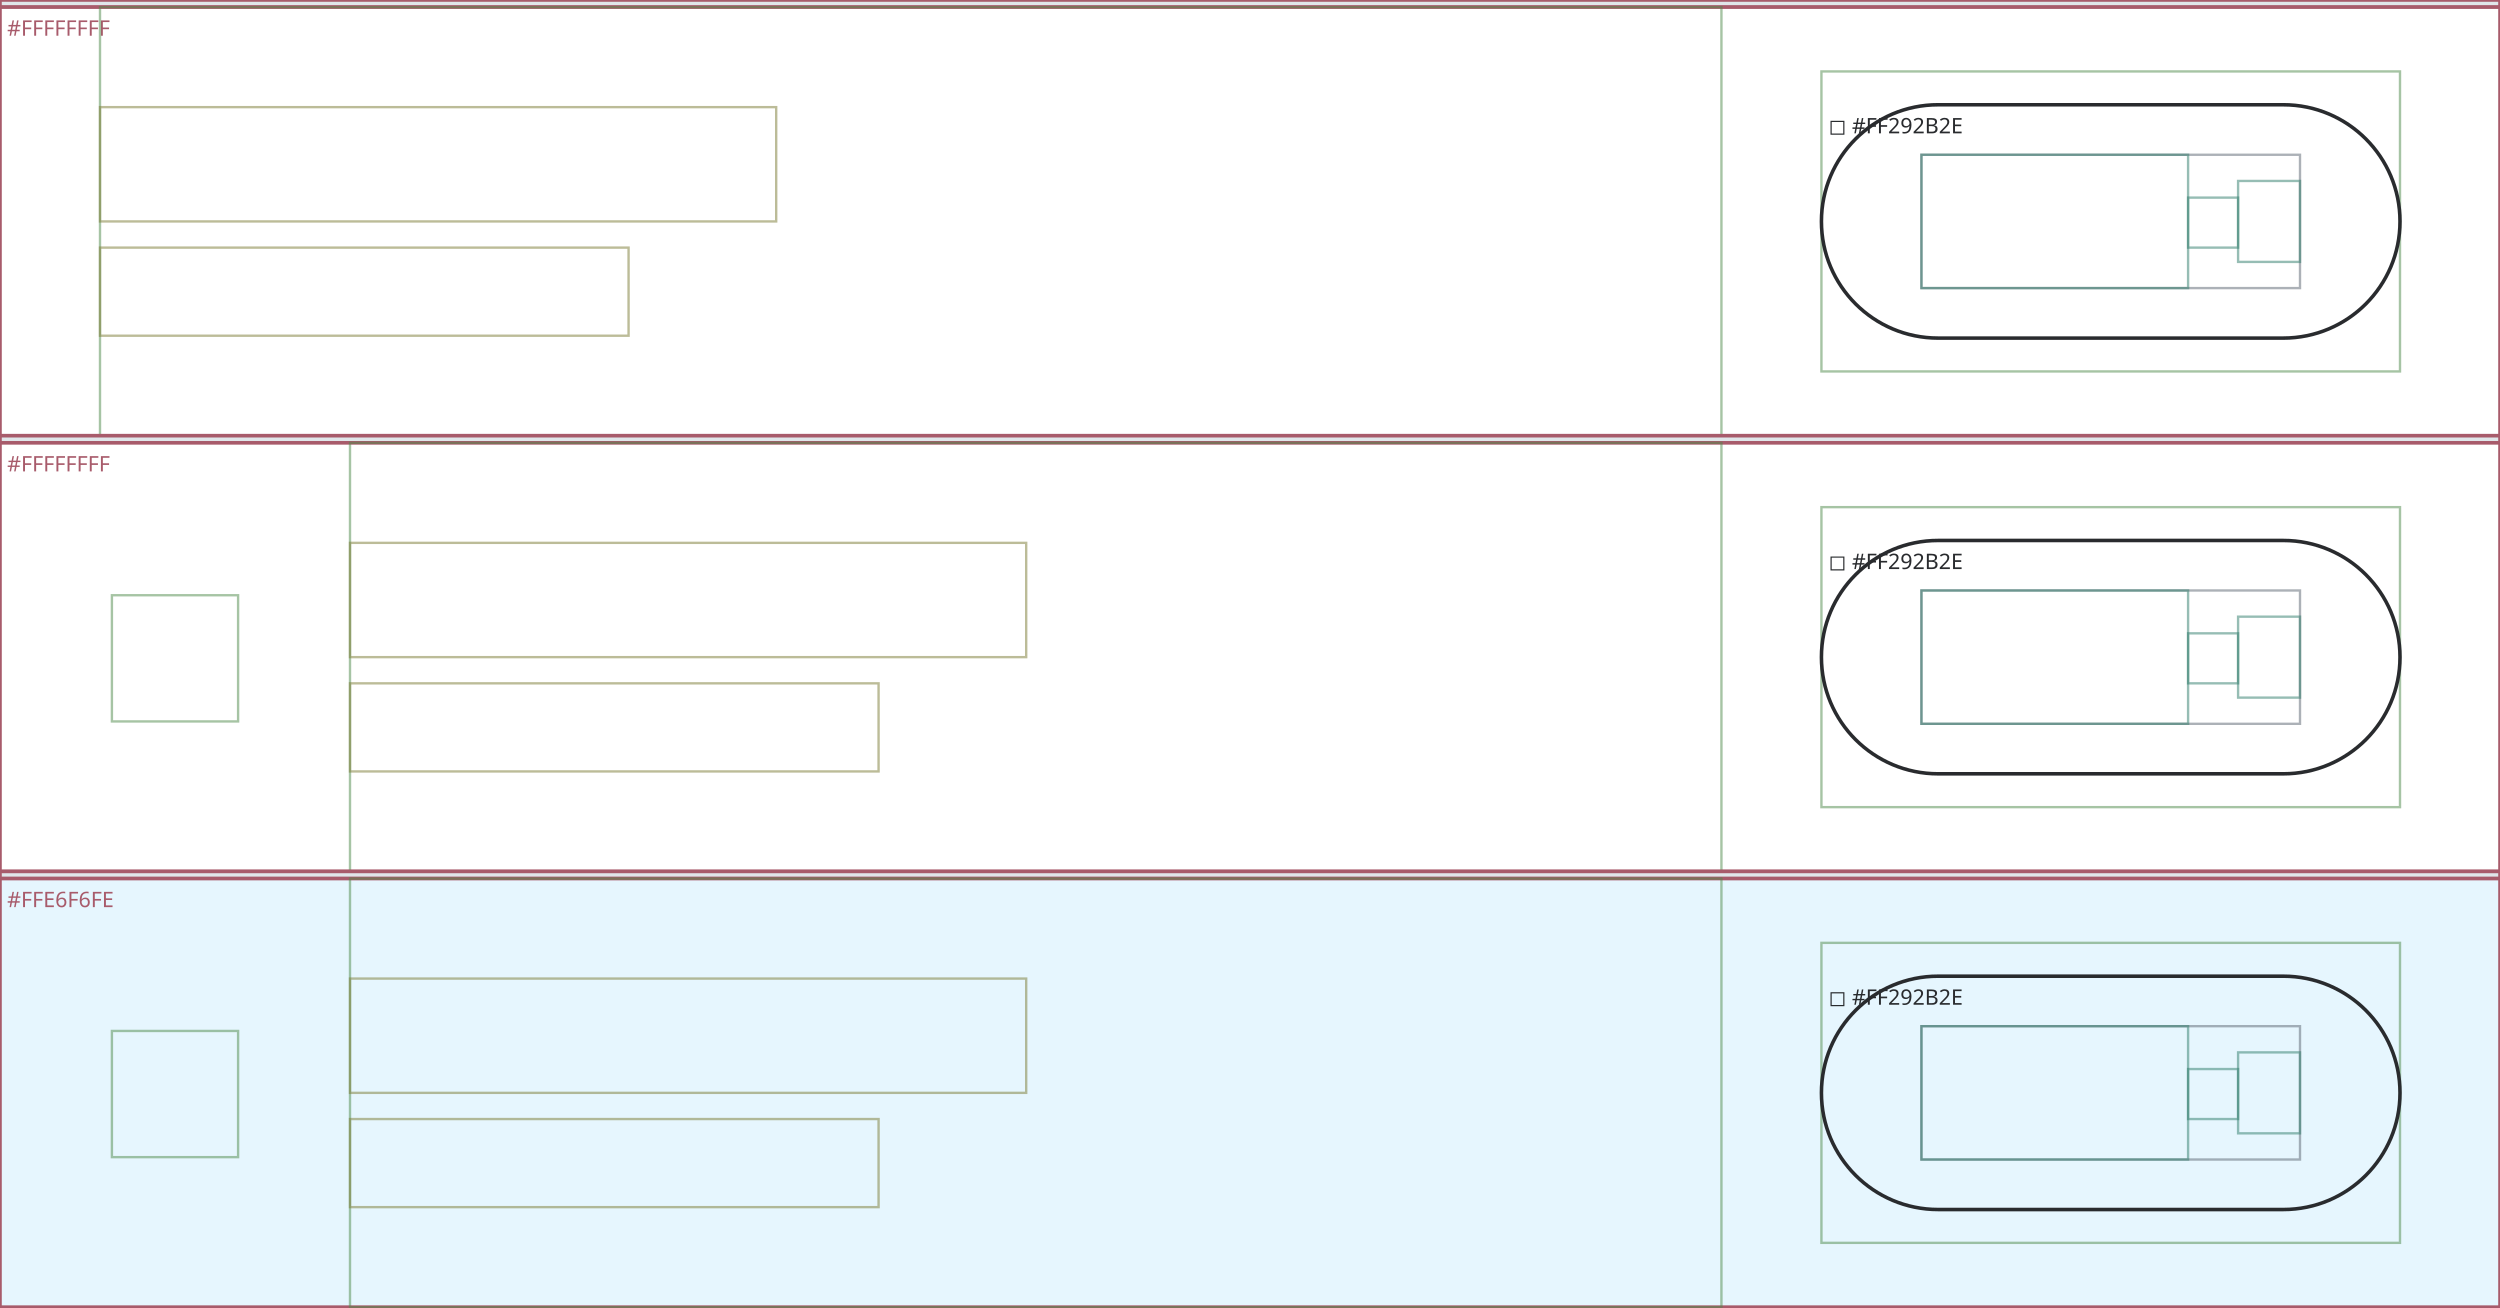
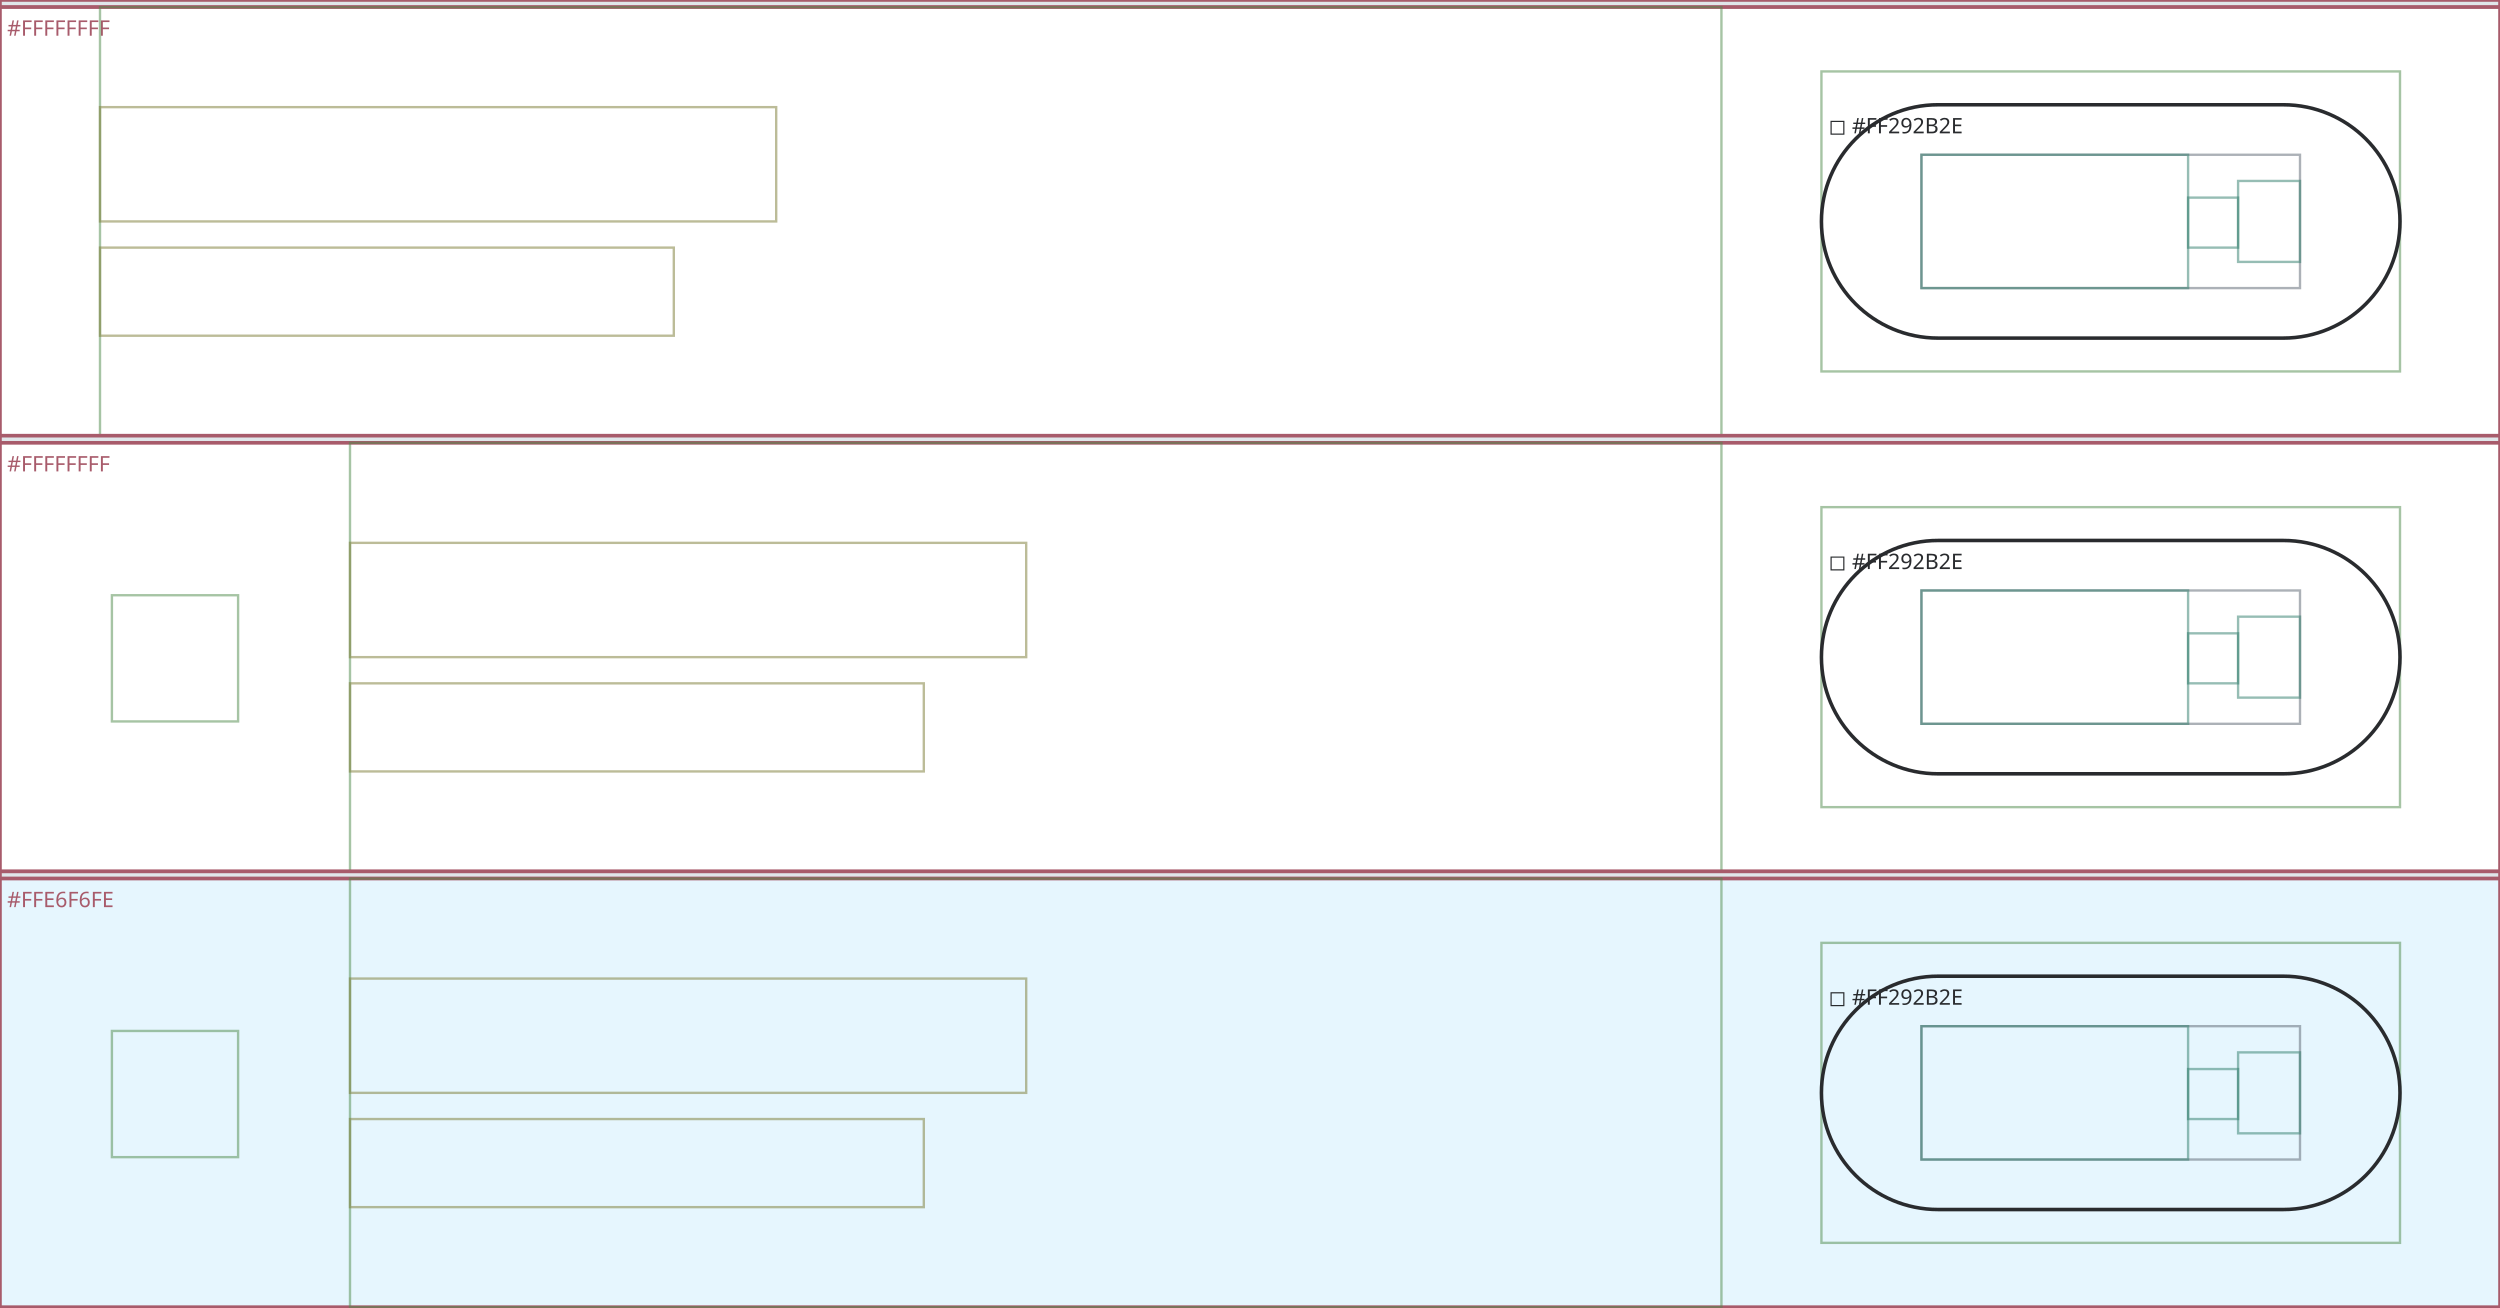
<svg xmlns="http://www.w3.org/2000/svg" viewBox="0 0 1050 549" width="1050" height="549" role="img" aria-label="Content/Bookmark row layout wireframe">
  <rect width="1050" height="549" fill="#ffffff" />
  <g>
    <rect x="0" y="0" width="1050" height="549" fill="none" fill-opacity="0" stroke="#5B6470" stroke-width="1" stroke-opacity="0.5" />
  </g>
  <g>
    <rect x="0" y="0" width="1050" height="549" fill="none" fill-opacity="0" stroke="#2E7D6B" stroke-width="1" stroke-opacity="0.5" />
  </g>
  <g>
    <rect x="0" y="0" width="1050" height="549" fill="#FFFFFF" fill-opacity="1" stroke="#8E6BA8" stroke-width="1.5" stroke-opacity="1" />
    <text x="3" y="12" font-family="system-ui, sans-serif" font-size="9" fill="#8E6BA8">#FFFFFFFF</text>
  </g>
  <g>
    <rect x="0" y="0" width="1050" height="549" fill="none" fill-opacity="0" stroke="#B0813B" stroke-width="1" stroke-opacity="0.5" />
  </g>
  <g>
    <rect x="0" y="0" width="1050" height="183" fill="none" fill-opacity="0" stroke="#3B72A8" stroke-width="1" stroke-opacity="0.5" />
  </g>
  <g>
    <rect x="0" y="0" width="1050" height="3" fill="#E0E6EA" fill-opacity="1" stroke="#A85B6B" stroke-width="1.5" stroke-opacity="1" />
    <text x="3" y="12" font-family="system-ui, sans-serif" font-size="9" fill="#A85B6B">#FFE0E6EA</text>
  </g>
  <g>
    <rect x="0" y="3" width="1050" height="180" fill="#FFFFFF" fill-opacity="1" stroke="#A85B6B" stroke-width="1.5" stroke-opacity="1" />
    <text x="3" y="15" font-family="system-ui, sans-serif" font-size="9" fill="#A85B6B">#FFFFFFFF</text>
  </g>
  <g>
    <rect x="42" y="3" width="681" height="180" fill="none" fill-opacity="0" stroke="#4F8A4A" stroke-width="1" stroke-opacity="0.5" />
  </g>
  <g>
    <rect x="42" y="45" width="284" height="48" fill="none" fill-opacity="0" stroke="#7A7A33" stroke-width="1" stroke-opacity="0.5" />
  </g>
  <g>
-     <rect x="42" y="104" width="222" height="37" fill="none" fill-opacity="0" stroke="#7A7A33" stroke-width="1" stroke-opacity="0.5" />
+     <rect x="42" y="104" width="241" height="37" fill="none" fill-opacity="0" stroke="#7A7A33" stroke-width="1" stroke-opacity="0.5" />
  </g>
  <g>
    <rect x="765" y="30" width="243" height="126" fill="none" fill-opacity="0" stroke="#4F8A4A" stroke-width="1" stroke-opacity="0.5" />
  </g>
  <g>
    <path d="M814,44 H959 A49,49 0 0 1 1008,93 V93 A49,49 0 0 1 959,142 H814 A49,49 0 0 1 765,93 V93 A49,49 0 0 1 814,44 Z" fill="none" fill-opacity="0" stroke="#292B2E" stroke-width="1.5" stroke-opacity="1" />
    <text x="768" y="56" font-family="system-ui, sans-serif" font-size="9" fill="#292B2E">◻ #FF292B2E</text>
  </g>
  <g>
    <rect x="807" y="65" width="159" height="56" fill="none" fill-opacity="0" stroke="#5B6470" stroke-width="1" stroke-opacity="0.5" />
  </g>
  <g>
    <rect x="807" y="65" width="112" height="56" fill="none" fill-opacity="0" stroke="#2E7D6B" stroke-width="1" stroke-opacity="0.5" />
  </g>
  <g>
    <rect x="919" y="83" width="21" height="21" fill="none" fill-opacity="0" stroke="#2E7D6B" stroke-width="1" stroke-opacity="0.5" />
  </g>
  <g>
    <rect x="940" y="76" width="26" height="34" fill="none" fill-opacity="0" stroke="#2E7D6B" stroke-width="1" stroke-opacity="0.5" />
  </g>
  <g>
    <rect x="0" y="183" width="1050" height="183" fill="none" fill-opacity="0" stroke="#3B72A8" stroke-width="1" stroke-opacity="0.5" />
  </g>
  <g>
    <rect x="0" y="183" width="1050" height="3" fill="#E0E6EA" fill-opacity="1" stroke="#A85B6B" stroke-width="1.5" stroke-opacity="1" />
    <text x="3" y="195" font-family="system-ui, sans-serif" font-size="9" fill="#A85B6B">#FFE0E6EA</text>
  </g>
  <g>
    <rect x="0" y="186" width="1050" height="180" fill="#FFFFFF" fill-opacity="1" stroke="#A85B6B" stroke-width="1.5" stroke-opacity="1" />
    <text x="3" y="198" font-family="system-ui, sans-serif" font-size="9" fill="#A85B6B">#FFFFFFFF</text>
  </g>
  <g>
    <rect x="47" y="250" width="53" height="53" fill="none" fill-opacity="0" stroke="#4F8A4A" stroke-width="1" stroke-opacity="0.5" />
  </g>
  <g>
    <rect x="147" y="186" width="576" height="180" fill="none" fill-opacity="0" stroke="#4F8A4A" stroke-width="1" stroke-opacity="0.5" />
  </g>
  <g>
    <rect x="147" y="228" width="284" height="48" fill="none" fill-opacity="0" stroke="#7A7A33" stroke-width="1" stroke-opacity="0.5" />
  </g>
  <g>
-     <rect x="147" y="287" width="222" height="37" fill="none" fill-opacity="0" stroke="#7A7A33" stroke-width="1" stroke-opacity="0.5" />
+     <rect x="147" y="287" width="241" height="37" fill="none" fill-opacity="0" stroke="#7A7A33" stroke-width="1" stroke-opacity="0.5" />
  </g>
  <g>
    <rect x="765" y="213" width="243" height="126" fill="none" fill-opacity="0" stroke="#4F8A4A" stroke-width="1" stroke-opacity="0.5" />
  </g>
  <g>
    <path d="M814,227 H959 A49,49 0 0 1 1008,276 V276 A49,49 0 0 1 959,325 H814 A49,49 0 0 1 765,276 V276 A49,49 0 0 1 814,227 Z" fill="none" fill-opacity="0" stroke="#292B2E" stroke-width="1.5" stroke-opacity="1" />
    <text x="768" y="239" font-family="system-ui, sans-serif" font-size="9" fill="#292B2E">◻ #FF292B2E</text>
  </g>
  <g>
    <rect x="807" y="248" width="159" height="56" fill="none" fill-opacity="0" stroke="#5B6470" stroke-width="1" stroke-opacity="0.5" />
  </g>
  <g>
    <rect x="807" y="248" width="112" height="56" fill="none" fill-opacity="0" stroke="#2E7D6B" stroke-width="1" stroke-opacity="0.5" />
  </g>
  <g>
    <rect x="919" y="266" width="21" height="21" fill="none" fill-opacity="0" stroke="#2E7D6B" stroke-width="1" stroke-opacity="0.5" />
  </g>
  <g>
    <rect x="940" y="259" width="26" height="34" fill="none" fill-opacity="0" stroke="#2E7D6B" stroke-width="1" stroke-opacity="0.5" />
  </g>
  <g>
    <rect x="0" y="366" width="1050" height="183" fill="none" fill-opacity="0" stroke="#3B72A8" stroke-width="1" stroke-opacity="0.5" />
  </g>
  <g>
    <rect x="0" y="366" width="1050" height="3" fill="#E0E6EA" fill-opacity="1" stroke="#A85B6B" stroke-width="1.5" stroke-opacity="1" />
    <text x="3" y="378" font-family="system-ui, sans-serif" font-size="9" fill="#A85B6B">#FFE0E6EA</text>
  </g>
  <g>
    <rect x="0" y="369" width="1050" height="180" fill="#E6F6FE" fill-opacity="1" stroke="#A85B6B" stroke-width="1.5" stroke-opacity="1" />
    <text x="3" y="381" font-family="system-ui, sans-serif" font-size="9" fill="#A85B6B">#FFE6F6FE</text>
  </g>
  <g>
    <rect x="47" y="433" width="53" height="53" fill="none" fill-opacity="0" stroke="#4F8A4A" stroke-width="1" stroke-opacity="0.5" />
  </g>
  <g>
    <rect x="147" y="369" width="576" height="180" fill="none" fill-opacity="0" stroke="#4F8A4A" stroke-width="1" stroke-opacity="0.5" />
  </g>
  <g>
    <rect x="147" y="411" width="284" height="48" fill="none" fill-opacity="0" stroke="#7A7A33" stroke-width="1" stroke-opacity="0.5" />
  </g>
  <g>
-     <rect x="147" y="470" width="222" height="37" fill="none" fill-opacity="0" stroke="#7A7A33" stroke-width="1" stroke-opacity="0.5" />
+     <rect x="147" y="470" width="241" height="37" fill="none" fill-opacity="0" stroke="#7A7A33" stroke-width="1" stroke-opacity="0.5" />
  </g>
  <g>
    <rect x="765" y="396" width="243" height="126" fill="none" fill-opacity="0" stroke="#4F8A4A" stroke-width="1" stroke-opacity="0.5" />
  </g>
  <g>
    <path d="M814,410 H959 A49,49 0 0 1 1008,459 V459 A49,49 0 0 1 959,508 H814 A49,49 0 0 1 765,459 V459 A49,49 0 0 1 814,410 Z" fill="none" fill-opacity="0" stroke="#292B2E" stroke-width="1.5" stroke-opacity="1" />
    <text x="768" y="422" font-family="system-ui, sans-serif" font-size="9" fill="#292B2E">◻ #FF292B2E</text>
  </g>
  <g>
    <rect x="807" y="431" width="159" height="56" fill="none" fill-opacity="0" stroke="#5B6470" stroke-width="1" stroke-opacity="0.5" />
  </g>
  <g>
    <rect x="807" y="431" width="112" height="56" fill="none" fill-opacity="0" stroke="#2E7D6B" stroke-width="1" stroke-opacity="0.5" />
  </g>
  <g>
    <rect x="919" y="449" width="21" height="21" fill="none" fill-opacity="0" stroke="#2E7D6B" stroke-width="1" stroke-opacity="0.5" />
  </g>
  <g>
    <rect x="940" y="442" width="26" height="34" fill="none" fill-opacity="0" stroke="#2E7D6B" stroke-width="1" stroke-opacity="0.5" />
  </g>
</svg>
